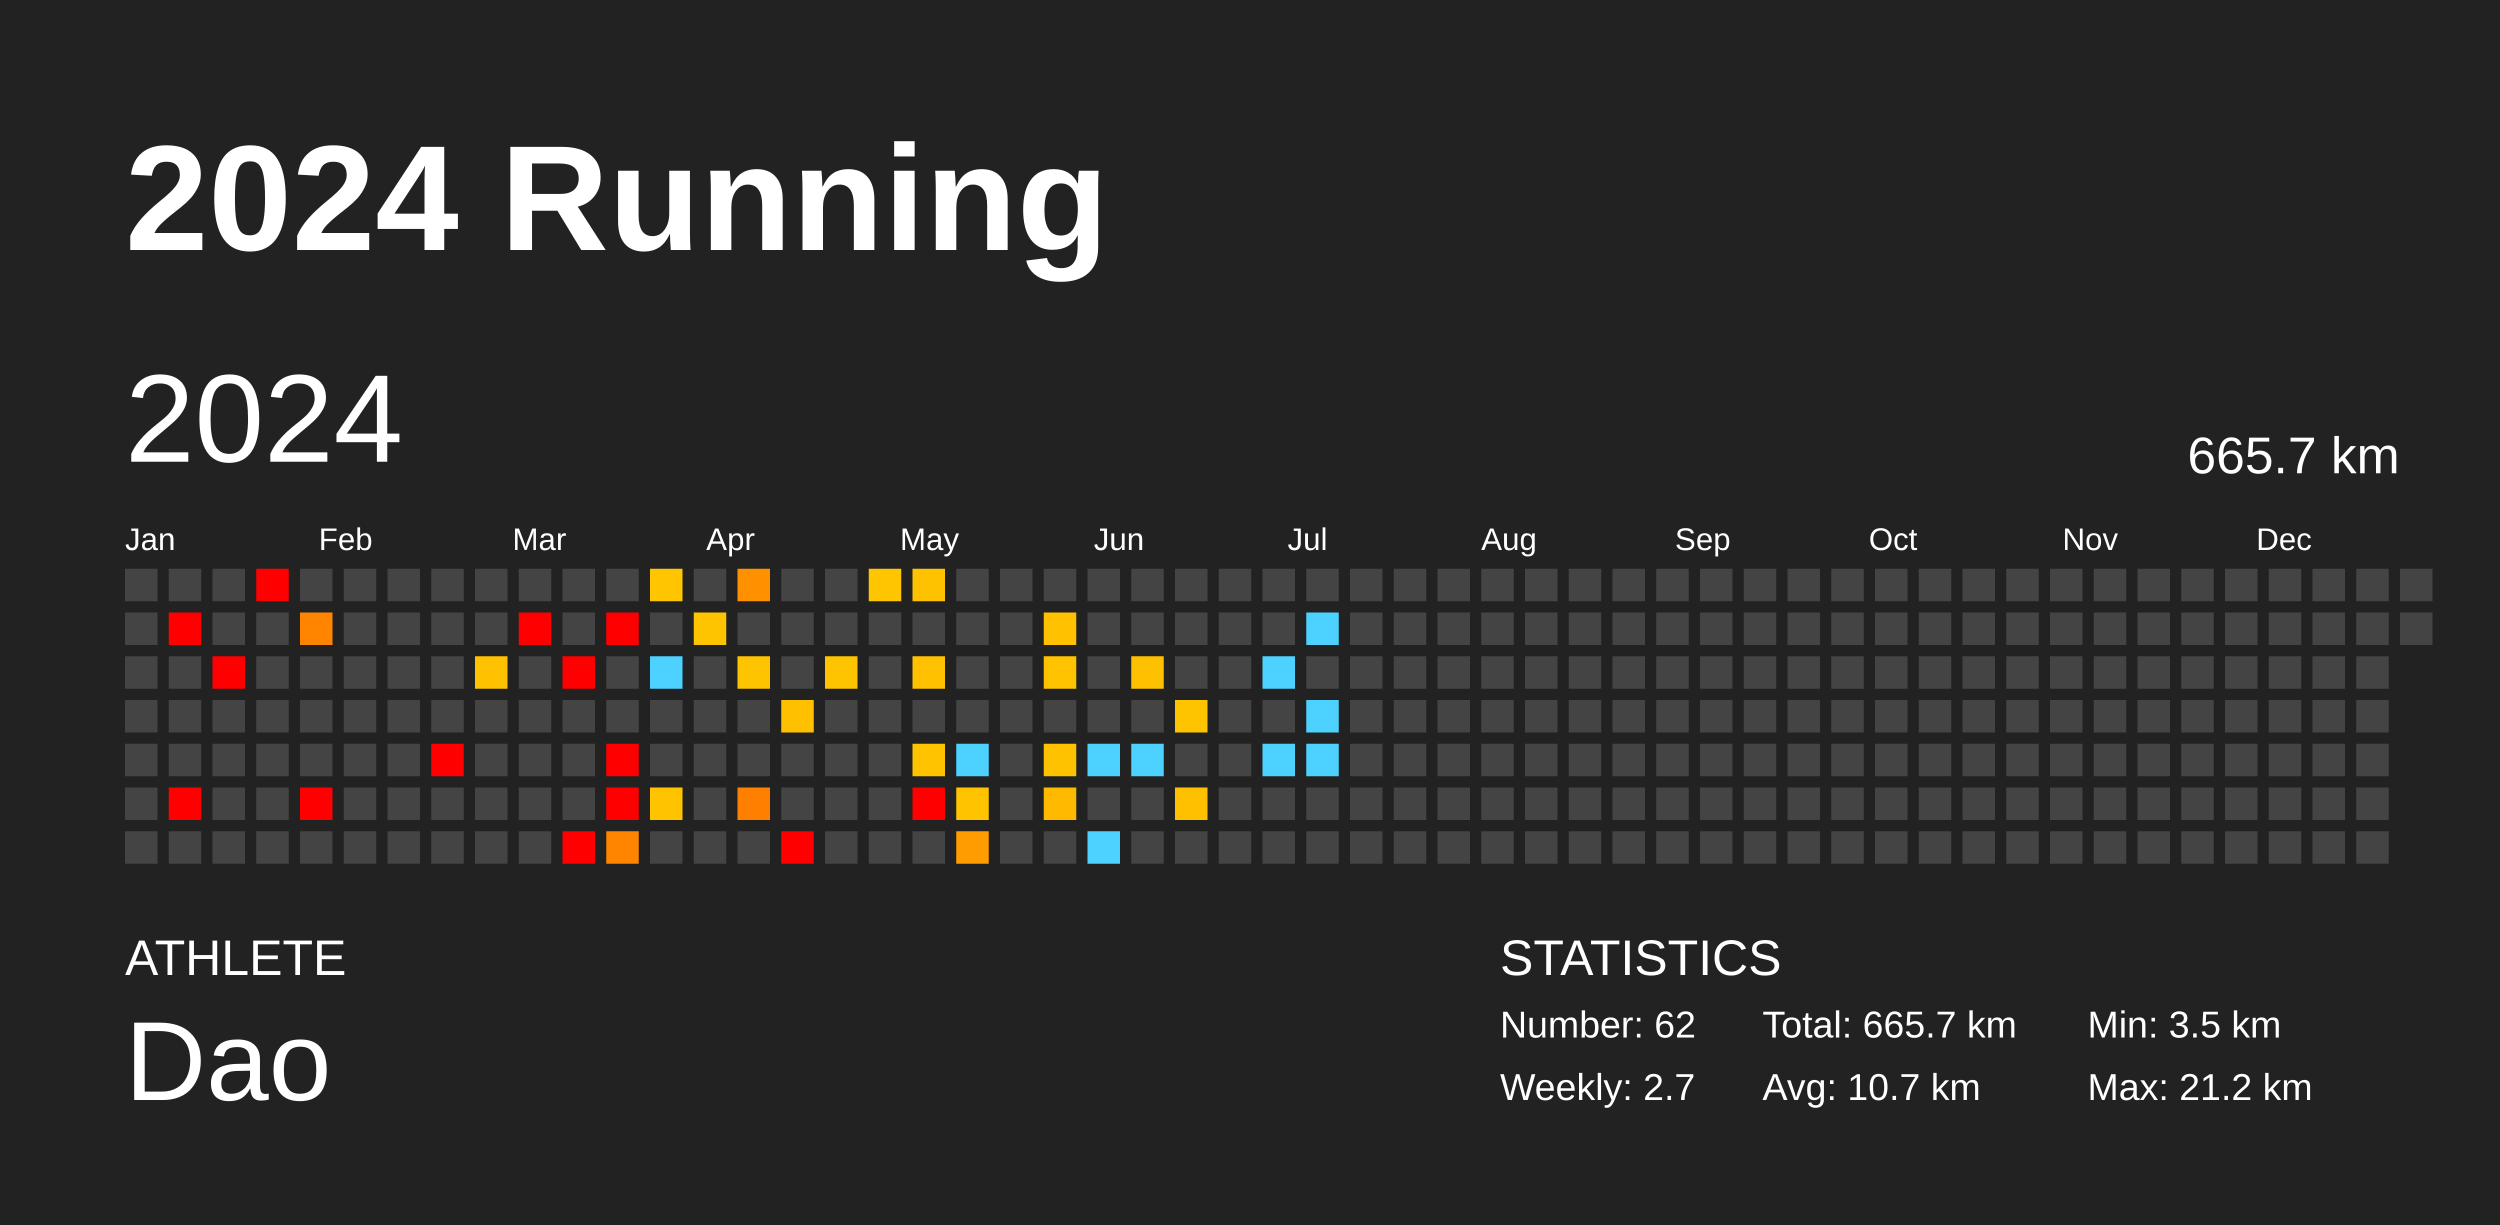
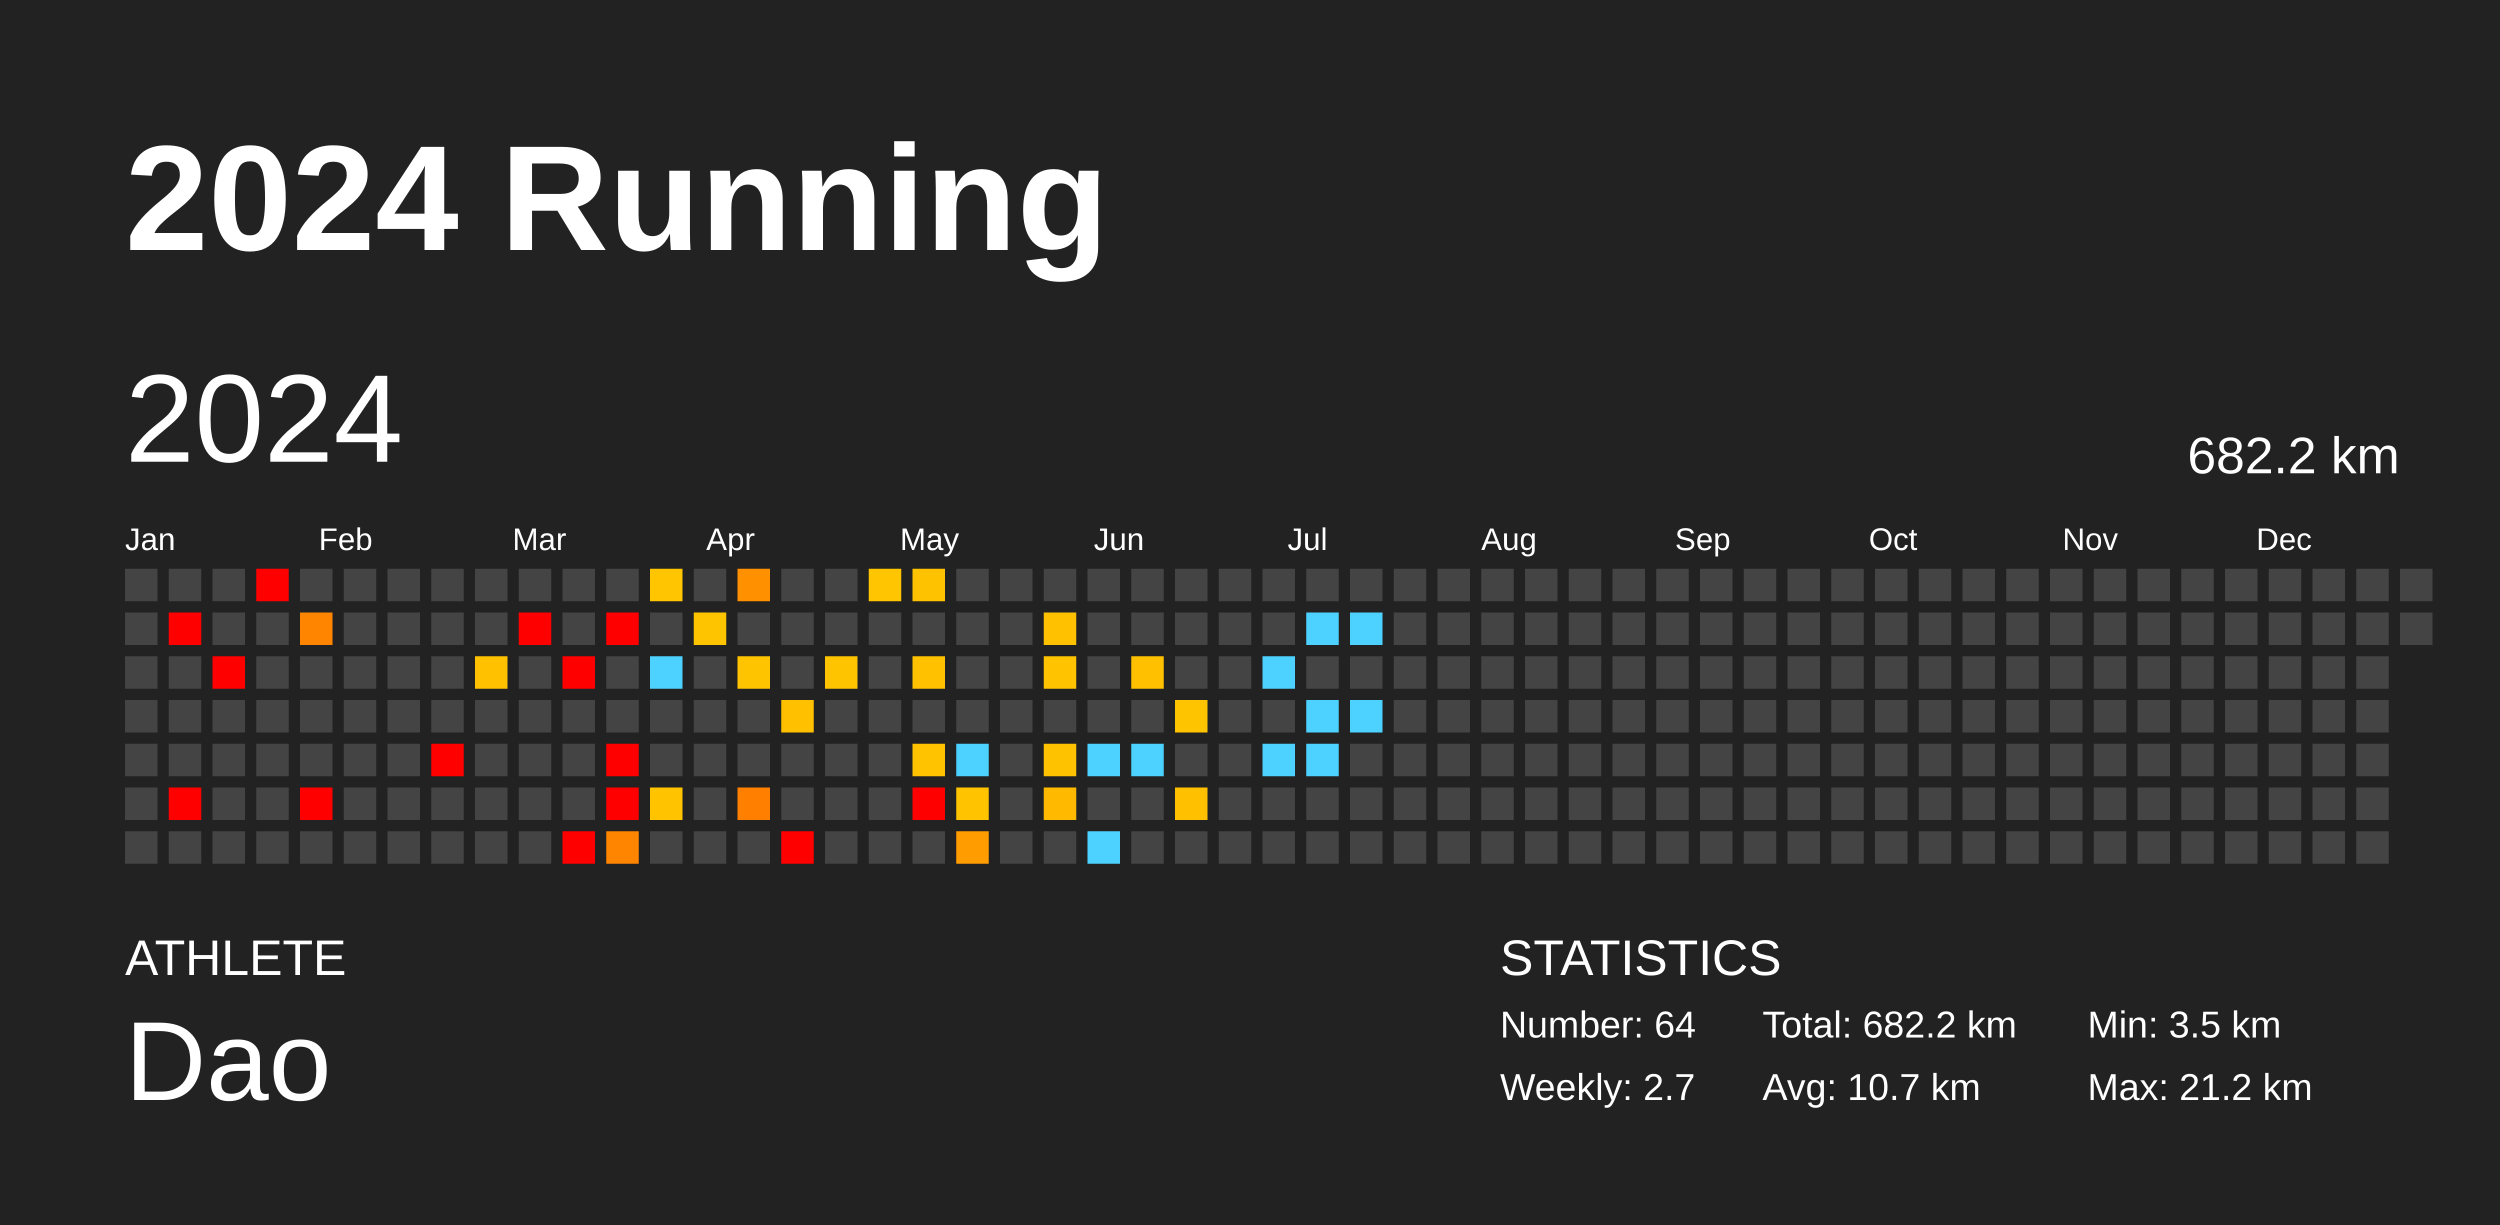
<svg xmlns="http://www.w3.org/2000/svg" baseProfile="full" height="98mm" version="1.1" viewBox="0,0,200,98" width="200mm">
  <defs />
  <rect fill="#222222" height="98" width="200" x="0" y="0" />
  <text fill="#FFFFFF" style="font-size:12px; font-family:Arial; font-weight:bold;" x="10" y="20">2024 Running</text>
  <text fill="#FFFFFF" style="font-size:4px; font-family:Arial" x="10" y="78">ATHLETE</text>
  <text fill="#FFFFFF" style="font-size:9px; font-family:Arial" x="10" y="88">Dao</text>
  <text fill="#FFFFFF" style="font-size:4px; font-family:Arial" x="120" y="78">STATISTICS</text>
-   <text fill="#FFFFFF" style="font-size:3px; font-family:Arial" x="120" y="83">Number: 62</text>
+   <text fill="#FFFFFF" style="font-size:3px; font-family:Arial" x="120" y="83">Number: 64</text>
  <text fill="#FFFFFF" style="font-size:3px; font-family:Arial" x="120" y="88">Weekly: 2.7</text>
-   <text fill="#FFFFFF" style="font-size:3px; font-family:Arial" x="141" y="83">Total: 665.7 km</text>
+   <text fill="#FFFFFF" style="font-size:3px; font-family:Arial" x="141" y="83">Total: 682.2 km</text>
  <text fill="#FFFFFF" style="font-size:3px; font-family:Arial" x="141" y="88">Avg: 10.7 km</text>
  <text fill="#FFFFFF" style="font-size:3px; font-family:Arial" x="167" y="83">Min: 3.5 km</text>
  <text fill="#FFFFFF" style="font-size:3px; font-family:Arial" x="167" y="88">Max: 21.2 km</text>
  <text dominant-baseline="hanging" fill="#FFFFFF" style="font-size:10.0px; font-family:Arial;" x="10" y="30">2024</text>
-   <text dominant-baseline="hanging" fill="#FFFFFF" style="font-size:4.125px; font-family:Arial;" x="175" y="35">665.7 km</text>
+   <text dominant-baseline="hanging" fill="#FFFFFF" style="font-size:4.125px; font-family:Arial;" x="175" y="35">682.2 km</text>
  <text fill="#FFFFFF" style="font-size:2.5px; font-family:Arial" x="10.0" y="44">Jan</text>
  <text fill="#FFFFFF" style="font-size:2.5px; font-family:Arial" x="25.5" y="44">Feb</text>
  <text fill="#FFFFFF" style="font-size:2.5px; font-family:Arial" x="41.0" y="44">Mar</text>
  <text fill="#FFFFFF" style="font-size:2.5px; font-family:Arial" x="56.5" y="44">Apr</text>
  <text fill="#FFFFFF" style="font-size:2.5px; font-family:Arial" x="72.0" y="44">May</text>
  <text fill="#FFFFFF" style="font-size:2.5px; font-family:Arial" x="87.5" y="44">Jun</text>
  <text fill="#FFFFFF" style="font-size:2.5px; font-family:Arial" x="103.0" y="44">Jul</text>
  <text fill="#FFFFFF" style="font-size:2.5px; font-family:Arial" x="118.5" y="44">Aug</text>
  <text fill="#FFFFFF" style="font-size:2.5px; font-family:Arial" x="134.0" y="44">Sep</text>
  <text fill="#FFFFFF" style="font-size:2.5px; font-family:Arial" x="149.5" y="44">Oct</text>
  <text fill="#FFFFFF" style="font-size:2.5px; font-family:Arial" x="165.0" y="44">Nov</text>
  <text fill="#FFFFFF" style="font-size:2.5px; font-family:Arial" x="180.5" y="44">Dec</text>
  <rect fill="#444444" height="2.6" width="2.6" x="10.0" y="45.5" />
  <rect fill="#444444" height="2.6" width="2.6" x="10.0" y="49.0" />
  <rect fill="#444444" height="2.6" width="2.6" x="10.0" y="52.5" />
  <rect fill="#444444" height="2.6" width="2.6" x="10.0" y="56.0" />
  <rect fill="#444444" height="2.6" width="2.6" x="10.0" y="59.5" />
  <rect fill="#444444" height="2.6" width="2.6" x="10.0" y="63.0" />
  <rect fill="#444444" height="2.6" width="2.6" x="10.0" y="66.5" />
  <rect fill="#444444" height="2.6" width="2.6" x="13.5" y="45.5" />
  <rect fill="red" height="2.6" width="2.6" x="13.5" y="49.0" />
  <rect fill="#444444" height="2.6" width="2.6" x="13.5" y="52.5" />
  <rect fill="#444444" height="2.6" width="2.6" x="13.5" y="56.0" />
  <rect fill="#444444" height="2.6" width="2.6" x="13.5" y="59.5" />
  <rect fill="red" height="2.6" width="2.6" x="13.5" y="63.0" />
  <rect fill="#444444" height="2.6" width="2.6" x="13.5" y="66.5" />
  <rect fill="#444444" height="2.6" width="2.6" x="17.0" y="45.5" />
  <rect fill="#444444" height="2.6" width="2.6" x="17.0" y="49.0" />
  <rect fill="red" height="2.6" width="2.6" x="17.0" y="52.5" />
  <rect fill="#444444" height="2.6" width="2.6" x="17.0" y="56.0" />
  <rect fill="#444444" height="2.6" width="2.6" x="17.0" y="59.5" />
  <rect fill="#444444" height="2.6" width="2.6" x="17.0" y="63.0" />
  <rect fill="#444444" height="2.6" width="2.6" x="17.0" y="66.5" />
  <rect fill="red" height="2.6" width="2.6" x="20.5" y="45.5" />
  <rect fill="#444444" height="2.6" width="2.6" x="20.5" y="49.0" />
  <rect fill="#444444" height="2.6" width="2.6" x="20.5" y="52.5" />
  <rect fill="#444444" height="2.6" width="2.6" x="20.5" y="56.0" />
  <rect fill="#444444" height="2.6" width="2.6" x="20.5" y="59.5" />
  <rect fill="#444444" height="2.6" width="2.6" x="20.5" y="63.0" />
  <rect fill="#444444" height="2.6" width="2.6" x="20.5" y="66.5" />
  <rect fill="#444444" height="2.6" width="2.6" x="24.0" y="45.5" />
  <rect fill="#ff8500" height="2.6" width="2.6" x="24.0" y="49.0" />
  <rect fill="#444444" height="2.6" width="2.6" x="24.0" y="52.5" />
  <rect fill="#444444" height="2.6" width="2.6" x="24.0" y="56.0" />
  <rect fill="#444444" height="2.6" width="2.6" x="24.0" y="59.5" />
  <rect fill="red" height="2.6" width="2.6" x="24.0" y="63.0" />
  <rect fill="#444444" height="2.6" width="2.6" x="24.0" y="66.5" />
  <rect fill="#444444" height="2.6" width="2.6" x="27.5" y="45.5" />
  <rect fill="#444444" height="2.6" width="2.6" x="27.5" y="49.0" />
  <rect fill="#444444" height="2.6" width="2.6" x="27.5" y="52.5" />
  <rect fill="#444444" height="2.6" width="2.6" x="27.5" y="56.0" />
  <rect fill="#444444" height="2.6" width="2.6" x="27.5" y="59.5" />
  <rect fill="#444444" height="2.6" width="2.6" x="27.5" y="63.0" />
  <rect fill="#444444" height="2.6" width="2.6" x="27.5" y="66.5" />
  <rect fill="#444444" height="2.6" width="2.6" x="31.0" y="45.5" />
  <rect fill="#444444" height="2.6" width="2.6" x="31.0" y="49.0" />
  <rect fill="#444444" height="2.6" width="2.6" x="31.0" y="52.5" />
  <rect fill="#444444" height="2.6" width="2.6" x="31.0" y="56.0" />
  <rect fill="#444444" height="2.6" width="2.6" x="31.0" y="59.5" />
  <rect fill="#444444" height="2.6" width="2.6" x="31.0" y="63.0" />
  <rect fill="#444444" height="2.6" width="2.6" x="31.0" y="66.5" />
  <rect fill="#444444" height="2.6" width="2.6" x="34.5" y="45.5" />
  <rect fill="#444444" height="2.6" width="2.6" x="34.5" y="49.0" />
  <rect fill="#444444" height="2.6" width="2.6" x="34.5" y="52.5" />
  <rect fill="#444444" height="2.6" width="2.6" x="34.5" y="56.0" />
  <rect fill="red" height="2.6" width="2.6" x="34.5" y="59.5" />
  <rect fill="#444444" height="2.6" width="2.6" x="34.5" y="63.0" />
  <rect fill="#444444" height="2.6" width="2.6" x="34.5" y="66.5" />
  <rect fill="#444444" height="2.6" width="2.6" x="38.0" y="45.5" />
  <rect fill="#444444" height="2.6" width="2.6" x="38.0" y="49.0" />
  <rect fill="#ffc100" height="2.6" width="2.6" x="38.0" y="52.5" />
  <rect fill="#444444" height="2.6" width="2.6" x="38.0" y="56.0" />
  <rect fill="#444444" height="2.6" width="2.6" x="38.0" y="59.5" />
  <rect fill="#444444" height="2.6" width="2.6" x="38.0" y="63.0" />
  <rect fill="#444444" height="2.6" width="2.6" x="38.0" y="66.5" />
  <rect fill="#444444" height="2.6" width="2.6" x="41.5" y="45.5" />
  <rect fill="red" height="2.6" width="2.6" x="41.5" y="49.0" />
  <rect fill="#444444" height="2.6" width="2.6" x="41.5" y="52.5" />
  <rect fill="#444444" height="2.6" width="2.6" x="41.5" y="56.0" />
  <rect fill="#444444" height="2.6" width="2.6" x="41.5" y="59.5" />
  <rect fill="#444444" height="2.6" width="2.6" x="41.5" y="63.0" />
  <rect fill="#444444" height="2.6" width="2.6" x="41.5" y="66.5" />
  <rect fill="#444444" height="2.6" width="2.6" x="45.0" y="45.5" />
  <rect fill="#444444" height="2.6" width="2.6" x="45.0" y="49.0" />
  <rect fill="red" height="2.6" width="2.6" x="45.0" y="52.5" />
  <rect fill="#444444" height="2.6" width="2.6" x="45.0" y="56.0" />
  <rect fill="#444444" height="2.6" width="2.6" x="45.0" y="59.5" />
  <rect fill="#444444" height="2.6" width="2.6" x="45.0" y="63.0" />
  <rect fill="red" height="2.6" width="2.6" x="45.0" y="66.5" />
  <rect fill="#444444" height="2.6" width="2.6" x="48.5" y="45.5" />
  <rect fill="red" height="2.6" width="2.6" x="48.5" y="49.0" />
  <rect fill="#444444" height="2.6" width="2.6" x="48.5" y="52.5" />
  <rect fill="#444444" height="2.6" width="2.6" x="48.5" y="56.0" />
  <rect fill="red" height="2.6" width="2.6" x="48.5" y="59.5" />
  <rect fill="red" height="2.6" width="2.6" x="48.5" y="63.0" />
  <rect fill="#ff8400" height="2.6" width="2.6" x="48.5" y="66.5" />
  <rect fill="#ffc500" height="2.6" width="2.6" x="52.0" y="45.5" />
  <rect fill="#444444" height="2.6" width="2.6" x="52.0" y="49.0" />
  <rect fill="#4dd2ff" height="2.6" width="2.6" x="52.0" y="52.5" />
  <rect fill="#444444" height="2.6" width="2.6" x="52.0" y="56.0" />
  <rect fill="#444444" height="2.6" width="2.6" x="52.0" y="59.5" />
  <rect fill="#ffc300" height="2.6" width="2.6" x="52.0" y="63.0" />
  <rect fill="#444444" height="2.6" width="2.6" x="52.0" y="66.5" />
  <rect fill="#444444" height="2.6" width="2.6" x="55.5" y="45.5" />
  <rect fill="#ffc400" height="2.6" width="2.6" x="55.5" y="49.0" />
  <rect fill="#444444" height="2.6" width="2.6" x="55.5" y="52.5" />
  <rect fill="#444444" height="2.6" width="2.6" x="55.5" y="56.0" />
  <rect fill="#444444" height="2.6" width="2.6" x="55.5" y="59.5" />
  <rect fill="#444444" height="2.6" width="2.6" x="55.5" y="63.0" />
  <rect fill="#444444" height="2.6" width="2.6" x="55.5" y="66.5" />
  <rect fill="#ff9000" height="2.6" width="2.6" x="59.0" y="45.5" />
  <rect fill="#444444" height="2.6" width="2.6" x="59.0" y="49.0" />
  <rect fill="#ffc400" height="2.6" width="2.6" x="59.0" y="52.5" />
  <rect fill="#444444" height="2.6" width="2.6" x="59.0" y="56.0" />
  <rect fill="#444444" height="2.6" width="2.6" x="59.0" y="59.5" />
  <rect fill="#ff7f00" height="2.6" width="2.6" x="59.0" y="63.0" />
  <rect fill="#444444" height="2.6" width="2.6" x="59.0" y="66.5" />
  <rect fill="#444444" height="2.6" width="2.6" x="62.5" y="45.5" />
  <rect fill="#444444" height="2.6" width="2.6" x="62.5" y="49.0" />
  <rect fill="#444444" height="2.6" width="2.6" x="62.5" y="52.5" />
  <rect fill="#ffc000" height="2.6" width="2.6" x="62.5" y="56.0" />
  <rect fill="#444444" height="2.6" width="2.6" x="62.5" y="59.5" />
  <rect fill="#444444" height="2.6" width="2.6" x="62.5" y="63.0" />
  <rect fill="red" height="2.6" width="2.6" x="62.5" y="66.5" />
  <rect fill="#444444" height="2.6" width="2.6" x="66.0" y="45.5" />
  <rect fill="#444444" height="2.6" width="2.6" x="66.0" y="49.0" />
  <rect fill="#ffc400" height="2.6" width="2.6" x="66.0" y="52.5" />
  <rect fill="#444444" height="2.6" width="2.6" x="66.0" y="56.0" />
  <rect fill="#444444" height="2.6" width="2.6" x="66.0" y="59.5" />
  <rect fill="#444444" height="2.6" width="2.6" x="66.0" y="63.0" />
  <rect fill="#444444" height="2.6" width="2.6" x="66.0" y="66.5" />
  <rect fill="#ffc500" height="2.6" width="2.6" x="69.5" y="45.5" />
  <rect fill="#444444" height="2.6" width="2.6" x="69.5" y="49.0" />
  <rect fill="#444444" height="2.6" width="2.6" x="69.5" y="52.5" />
  <rect fill="#444444" height="2.6" width="2.6" x="69.5" y="56.0" />
  <rect fill="#444444" height="2.6" width="2.6" x="69.5" y="59.5" />
  <rect fill="#444444" height="2.6" width="2.6" x="69.5" y="63.0" />
  <rect fill="#444444" height="2.6" width="2.6" x="69.5" y="66.5" />
  <rect fill="#ffc200" height="2.6" width="2.6" x="73.0" y="45.5" />
  <rect fill="#444444" height="2.6" width="2.6" x="73.0" y="49.0" />
  <rect fill="#ffc100" height="2.6" width="2.6" x="73.0" y="52.5" />
  <rect fill="#444444" height="2.6" width="2.6" x="73.0" y="56.0" />
  <rect fill="#ffc300" height="2.6" width="2.6" x="73.0" y="59.5" />
  <rect fill="red" height="2.6" width="2.6" x="73.0" y="63.0" />
  <rect fill="#444444" height="2.6" width="2.6" x="73.0" y="66.5" />
  <rect fill="#444444" height="2.6" width="2.6" x="76.5" y="45.5" />
  <rect fill="#444444" height="2.6" width="2.6" x="76.5" y="49.0" />
  <rect fill="#444444" height="2.6" width="2.6" x="76.5" y="52.5" />
  <rect fill="#444444" height="2.6" width="2.6" x="76.5" y="56.0" />
  <rect fill="#4dd2ff" height="2.6" width="2.6" x="76.5" y="59.5" />
  <rect fill="#ffc300" height="2.6" width="2.6" x="76.5" y="63.0" />
  <rect fill="#ff9d00" height="2.6" width="2.6" x="76.5" y="66.5" />
  <rect fill="#444444" height="2.6" width="2.6" x="80.0" y="45.5" />
  <rect fill="#444444" height="2.6" width="2.6" x="80.0" y="49.0" />
  <rect fill="#444444" height="2.6" width="2.6" x="80.0" y="52.5" />
  <rect fill="#444444" height="2.6" width="2.6" x="80.0" y="56.0" />
  <rect fill="#444444" height="2.6" width="2.6" x="80.0" y="59.5" />
  <rect fill="#444444" height="2.6" width="2.6" x="80.0" y="63.0" />
  <rect fill="#444444" height="2.6" width="2.6" x="80.0" y="66.5" />
  <rect fill="#444444" height="2.6" width="2.6" x="83.5" y="45.5" />
  <rect fill="#ffc100" height="2.6" width="2.6" x="83.5" y="49.0" />
  <rect fill="#ffc300" height="2.6" width="2.6" x="83.5" y="52.5" />
  <rect fill="#444444" height="2.6" width="2.6" x="83.5" y="56.0" />
  <rect fill="#ffc200" height="2.6" width="2.6" x="83.5" y="59.5" />
  <rect fill="#ffba00" height="2.6" width="2.6" x="83.5" y="63.0" />
  <rect fill="#444444" height="2.6" width="2.6" x="83.5" y="66.5" />
  <rect fill="#444444" height="2.6" width="2.6" x="87.0" y="45.5" />
  <rect fill="#444444" height="2.6" width="2.6" x="87.0" y="49.0" />
  <rect fill="#444444" height="2.6" width="2.6" x="87.0" y="52.5" />
  <rect fill="#444444" height="2.6" width="2.6" x="87.0" y="56.0" />
  <rect fill="#4dd2ff" height="2.6" width="2.6" x="87.0" y="59.5" />
  <rect fill="#444444" height="2.6" width="2.6" x="87.0" y="63.0" />
  <rect fill="#4dd2ff" height="2.6" width="2.6" x="87.0" y="66.5" />
  <rect fill="#444444" height="2.6" width="2.6" x="90.5" y="45.5" />
  <rect fill="#444444" height="2.6" width="2.6" x="90.5" y="49.0" />
  <rect fill="#ffc000" height="2.6" width="2.6" x="90.5" y="52.5" />
  <rect fill="#444444" height="2.6" width="2.6" x="90.5" y="56.0" />
  <rect fill="#4dd2ff" height="2.6" width="2.6" x="90.5" y="59.5" />
  <rect fill="#444444" height="2.6" width="2.6" x="90.5" y="63.0" />
  <rect fill="#444444" height="2.6" width="2.6" x="90.5" y="66.5" />
  <rect fill="#444444" height="2.6" width="2.6" x="94.0" y="45.5" />
  <rect fill="#444444" height="2.6" width="2.6" x="94.0" y="49.0" />
  <rect fill="#444444" height="2.6" width="2.6" x="94.0" y="52.5" />
  <rect fill="#ffc400" height="2.6" width="2.6" x="94.0" y="56.0" />
  <rect fill="#444444" height="2.6" width="2.6" x="94.0" y="59.5" />
  <rect fill="#ffc000" height="2.6" width="2.6" x="94.0" y="63.0" />
  <rect fill="#444444" height="2.6" width="2.6" x="94.0" y="66.5" />
  <rect fill="#444444" height="2.6" width="2.6" x="97.5" y="45.5" />
  <rect fill="#444444" height="2.6" width="2.6" x="97.5" y="49.0" />
  <rect fill="#444444" height="2.6" width="2.6" x="97.5" y="52.5" />
  <rect fill="#444444" height="2.6" width="2.6" x="97.5" y="56.0" />
  <rect fill="#444444" height="2.6" width="2.6" x="97.5" y="59.5" />
  <rect fill="#444444" height="2.6" width="2.6" x="97.5" y="63.0" />
  <rect fill="#444444" height="2.6" width="2.6" x="97.5" y="66.5" />
  <rect fill="#444444" height="2.6" width="2.6" x="101.0" y="45.5" />
  <rect fill="#444444" height="2.6" width="2.6" x="101.0" y="49.0" />
  <rect fill="#4dd2ff" height="2.6" width="2.6" x="101.0" y="52.5" />
  <rect fill="#444444" height="2.6" width="2.6" x="101.0" y="56.0" />
  <rect fill="#4dd2ff" height="2.6" width="2.6" x="101.0" y="59.5" />
  <rect fill="#444444" height="2.6" width="2.6" x="101.0" y="63.0" />
  <rect fill="#444444" height="2.6" width="2.6" x="101.0" y="66.5" />
  <rect fill="#444444" height="2.6" width="2.6" x="104.5" y="45.5" />
  <rect fill="#4dd2ff" height="2.6" width="2.6" x="104.5" y="49.0" />
  <rect fill="#444444" height="2.6" width="2.6" x="104.5" y="52.5" />
  <rect fill="#4dd2ff" height="2.6" width="2.6" x="104.5" y="56.0" />
  <rect fill="#4dd2ff" height="2.6" width="2.6" x="104.5" y="59.5" />
  <rect fill="#444444" height="2.6" width="2.6" x="104.5" y="63.0" />
  <rect fill="#444444" height="2.6" width="2.6" x="104.5" y="66.5" />
  <rect fill="#444444" height="2.6" width="2.6" x="108.0" y="45.5" />
-   <rect fill="#444444" height="2.6" width="2.6" x="108.0" y="49.0" />
+   <rect fill="#4dd2ff" height="2.6" width="2.6" x="108.0" y="49.0" />
  <rect fill="#444444" height="2.6" width="2.6" x="108.0" y="52.5" />
-   <rect fill="#444444" height="2.6" width="2.6" x="108.0" y="56.0" />
+   <rect fill="#4dd2ff" height="2.6" width="2.6" x="108.0" y="56.0" />
  <rect fill="#444444" height="2.6" width="2.6" x="108.0" y="59.5" />
  <rect fill="#444444" height="2.6" width="2.6" x="108.0" y="63.0" />
  <rect fill="#444444" height="2.6" width="2.6" x="108.0" y="66.5" />
  <rect fill="#444444" height="2.6" width="2.6" x="111.5" y="45.5" />
  <rect fill="#444444" height="2.6" width="2.6" x="111.5" y="49.0" />
  <rect fill="#444444" height="2.6" width="2.6" x="111.5" y="52.5" />
  <rect fill="#444444" height="2.6" width="2.6" x="111.5" y="56.0" />
  <rect fill="#444444" height="2.6" width="2.6" x="111.5" y="59.5" />
  <rect fill="#444444" height="2.6" width="2.6" x="111.5" y="63.0" />
  <rect fill="#444444" height="2.6" width="2.6" x="111.5" y="66.5" />
  <rect fill="#444444" height="2.6" width="2.6" x="115.0" y="45.5" />
  <rect fill="#444444" height="2.6" width="2.6" x="115.0" y="49.0" />
  <rect fill="#444444" height="2.6" width="2.6" x="115.0" y="52.5" />
  <rect fill="#444444" height="2.6" width="2.6" x="115.0" y="56.0" />
  <rect fill="#444444" height="2.6" width="2.6" x="115.0" y="59.5" />
  <rect fill="#444444" height="2.6" width="2.6" x="115.0" y="63.0" />
  <rect fill="#444444" height="2.6" width="2.6" x="115.0" y="66.5" />
  <rect fill="#444444" height="2.6" width="2.6" x="118.5" y="45.5" />
  <rect fill="#444444" height="2.6" width="2.6" x="118.5" y="49.0" />
  <rect fill="#444444" height="2.6" width="2.6" x="118.5" y="52.5" />
  <rect fill="#444444" height="2.6" width="2.6" x="118.5" y="56.0" />
  <rect fill="#444444" height="2.6" width="2.6" x="118.5" y="59.5" />
  <rect fill="#444444" height="2.6" width="2.6" x="118.5" y="63.0" />
  <rect fill="#444444" height="2.6" width="2.6" x="118.5" y="66.5" />
  <rect fill="#444444" height="2.6" width="2.6" x="122.0" y="45.5" />
  <rect fill="#444444" height="2.6" width="2.6" x="122.0" y="49.0" />
  <rect fill="#444444" height="2.6" width="2.6" x="122.0" y="52.5" />
  <rect fill="#444444" height="2.6" width="2.6" x="122.0" y="56.0" />
  <rect fill="#444444" height="2.6" width="2.6" x="122.0" y="59.5" />
  <rect fill="#444444" height="2.6" width="2.6" x="122.0" y="63.0" />
  <rect fill="#444444" height="2.6" width="2.6" x="122.0" y="66.5" />
  <rect fill="#444444" height="2.6" width="2.6" x="125.5" y="45.5" />
  <rect fill="#444444" height="2.6" width="2.6" x="125.5" y="49.0" />
  <rect fill="#444444" height="2.6" width="2.6" x="125.5" y="52.5" />
  <rect fill="#444444" height="2.6" width="2.6" x="125.5" y="56.0" />
  <rect fill="#444444" height="2.6" width="2.6" x="125.5" y="59.5" />
  <rect fill="#444444" height="2.6" width="2.6" x="125.5" y="63.0" />
  <rect fill="#444444" height="2.6" width="2.6" x="125.5" y="66.5" />
  <rect fill="#444444" height="2.6" width="2.6" x="129.0" y="45.5" />
  <rect fill="#444444" height="2.6" width="2.6" x="129.0" y="49.0" />
  <rect fill="#444444" height="2.6" width="2.6" x="129.0" y="52.5" />
  <rect fill="#444444" height="2.6" width="2.6" x="129.0" y="56.0" />
  <rect fill="#444444" height="2.6" width="2.6" x="129.0" y="59.5" />
  <rect fill="#444444" height="2.6" width="2.6" x="129.0" y="63.0" />
  <rect fill="#444444" height="2.6" width="2.6" x="129.0" y="66.5" />
  <rect fill="#444444" height="2.6" width="2.6" x="132.5" y="45.5" />
  <rect fill="#444444" height="2.6" width="2.6" x="132.5" y="49.0" />
  <rect fill="#444444" height="2.6" width="2.6" x="132.5" y="52.5" />
  <rect fill="#444444" height="2.6" width="2.6" x="132.5" y="56.0" />
  <rect fill="#444444" height="2.6" width="2.6" x="132.5" y="59.5" />
  <rect fill="#444444" height="2.6" width="2.6" x="132.5" y="63.0" />
  <rect fill="#444444" height="2.6" width="2.6" x="132.5" y="66.5" />
  <rect fill="#444444" height="2.6" width="2.6" x="136.0" y="45.5" />
  <rect fill="#444444" height="2.6" width="2.6" x="136.0" y="49.0" />
  <rect fill="#444444" height="2.6" width="2.6" x="136.0" y="52.5" />
  <rect fill="#444444" height="2.6" width="2.6" x="136.0" y="56.0" />
  <rect fill="#444444" height="2.6" width="2.6" x="136.0" y="59.5" />
  <rect fill="#444444" height="2.6" width="2.6" x="136.0" y="63.0" />
  <rect fill="#444444" height="2.6" width="2.6" x="136.0" y="66.5" />
  <rect fill="#444444" height="2.6" width="2.6" x="139.5" y="45.5" />
  <rect fill="#444444" height="2.6" width="2.6" x="139.5" y="49.0" />
  <rect fill="#444444" height="2.6" width="2.6" x="139.5" y="52.5" />
  <rect fill="#444444" height="2.6" width="2.6" x="139.5" y="56.0" />
  <rect fill="#444444" height="2.6" width="2.6" x="139.5" y="59.5" />
  <rect fill="#444444" height="2.6" width="2.6" x="139.5" y="63.0" />
  <rect fill="#444444" height="2.6" width="2.6" x="139.5" y="66.5" />
  <rect fill="#444444" height="2.6" width="2.6" x="143.0" y="45.5" />
  <rect fill="#444444" height="2.6" width="2.6" x="143.0" y="49.0" />
  <rect fill="#444444" height="2.6" width="2.6" x="143.0" y="52.5" />
  <rect fill="#444444" height="2.6" width="2.6" x="143.0" y="56.0" />
  <rect fill="#444444" height="2.6" width="2.6" x="143.0" y="59.5" />
  <rect fill="#444444" height="2.6" width="2.6" x="143.0" y="63.0" />
  <rect fill="#444444" height="2.6" width="2.6" x="143.0" y="66.5" />
  <rect fill="#444444" height="2.6" width="2.6" x="146.5" y="45.5" />
  <rect fill="#444444" height="2.6" width="2.6" x="146.5" y="49.0" />
  <rect fill="#444444" height="2.6" width="2.6" x="146.5" y="52.5" />
  <rect fill="#444444" height="2.6" width="2.6" x="146.5" y="56.0" />
  <rect fill="#444444" height="2.6" width="2.6" x="146.5" y="59.5" />
  <rect fill="#444444" height="2.6" width="2.6" x="146.5" y="63.0" />
  <rect fill="#444444" height="2.6" width="2.6" x="146.5" y="66.5" />
  <rect fill="#444444" height="2.6" width="2.6" x="150.0" y="45.5" />
  <rect fill="#444444" height="2.6" width="2.6" x="150.0" y="49.0" />
  <rect fill="#444444" height="2.6" width="2.6" x="150.0" y="52.5" />
  <rect fill="#444444" height="2.6" width="2.6" x="150.0" y="56.0" />
  <rect fill="#444444" height="2.6" width="2.6" x="150.0" y="59.5" />
  <rect fill="#444444" height="2.6" width="2.6" x="150.0" y="63.0" />
  <rect fill="#444444" height="2.6" width="2.6" x="150.0" y="66.5" />
  <rect fill="#444444" height="2.6" width="2.6" x="153.5" y="45.5" />
  <rect fill="#444444" height="2.6" width="2.6" x="153.5" y="49.0" />
  <rect fill="#444444" height="2.6" width="2.6" x="153.5" y="52.5" />
  <rect fill="#444444" height="2.6" width="2.6" x="153.5" y="56.0" />
  <rect fill="#444444" height="2.6" width="2.6" x="153.5" y="59.5" />
  <rect fill="#444444" height="2.6" width="2.6" x="153.5" y="63.0" />
  <rect fill="#444444" height="2.6" width="2.6" x="153.5" y="66.5" />
  <rect fill="#444444" height="2.6" width="2.6" x="157.0" y="45.5" />
  <rect fill="#444444" height="2.6" width="2.6" x="157.0" y="49.0" />
  <rect fill="#444444" height="2.6" width="2.6" x="157.0" y="52.5" />
  <rect fill="#444444" height="2.6" width="2.6" x="157.0" y="56.0" />
  <rect fill="#444444" height="2.6" width="2.6" x="157.0" y="59.5" />
  <rect fill="#444444" height="2.6" width="2.6" x="157.0" y="63.0" />
  <rect fill="#444444" height="2.6" width="2.6" x="157.0" y="66.5" />
  <rect fill="#444444" height="2.6" width="2.6" x="160.5" y="45.5" />
  <rect fill="#444444" height="2.6" width="2.6" x="160.5" y="49.0" />
  <rect fill="#444444" height="2.6" width="2.6" x="160.5" y="52.5" />
  <rect fill="#444444" height="2.6" width="2.6" x="160.5" y="56.0" />
  <rect fill="#444444" height="2.6" width="2.6" x="160.5" y="59.5" />
  <rect fill="#444444" height="2.6" width="2.6" x="160.5" y="63.0" />
  <rect fill="#444444" height="2.6" width="2.6" x="160.5" y="66.5" />
  <rect fill="#444444" height="2.6" width="2.6" x="164.0" y="45.5" />
  <rect fill="#444444" height="2.6" width="2.6" x="164.0" y="49.0" />
  <rect fill="#444444" height="2.6" width="2.6" x="164.0" y="52.5" />
  <rect fill="#444444" height="2.6" width="2.6" x="164.0" y="56.0" />
  <rect fill="#444444" height="2.6" width="2.6" x="164.0" y="59.5" />
  <rect fill="#444444" height="2.6" width="2.6" x="164.0" y="63.0" />
  <rect fill="#444444" height="2.6" width="2.6" x="164.0" y="66.5" />
  <rect fill="#444444" height="2.6" width="2.6" x="167.5" y="45.5" />
  <rect fill="#444444" height="2.6" width="2.6" x="167.5" y="49.0" />
  <rect fill="#444444" height="2.6" width="2.6" x="167.5" y="52.5" />
  <rect fill="#444444" height="2.6" width="2.6" x="167.5" y="56.0" />
  <rect fill="#444444" height="2.6" width="2.6" x="167.5" y="59.5" />
  <rect fill="#444444" height="2.6" width="2.6" x="167.5" y="63.0" />
  <rect fill="#444444" height="2.6" width="2.6" x="167.5" y="66.5" />
  <rect fill="#444444" height="2.6" width="2.6" x="171.0" y="45.5" />
  <rect fill="#444444" height="2.6" width="2.6" x="171.0" y="49.0" />
  <rect fill="#444444" height="2.6" width="2.6" x="171.0" y="52.5" />
  <rect fill="#444444" height="2.6" width="2.6" x="171.0" y="56.0" />
  <rect fill="#444444" height="2.6" width="2.6" x="171.0" y="59.5" />
  <rect fill="#444444" height="2.6" width="2.6" x="171.0" y="63.0" />
  <rect fill="#444444" height="2.6" width="2.6" x="171.0" y="66.5" />
  <rect fill="#444444" height="2.6" width="2.6" x="174.5" y="45.5" />
  <rect fill="#444444" height="2.6" width="2.6" x="174.5" y="49.0" />
  <rect fill="#444444" height="2.6" width="2.6" x="174.5" y="52.5" />
  <rect fill="#444444" height="2.6" width="2.6" x="174.5" y="56.0" />
  <rect fill="#444444" height="2.6" width="2.6" x="174.5" y="59.5" />
  <rect fill="#444444" height="2.6" width="2.6" x="174.5" y="63.0" />
  <rect fill="#444444" height="2.6" width="2.6" x="174.5" y="66.5" />
  <rect fill="#444444" height="2.6" width="2.6" x="178.0" y="45.5" />
  <rect fill="#444444" height="2.6" width="2.6" x="178.0" y="49.0" />
  <rect fill="#444444" height="2.6" width="2.6" x="178.0" y="52.5" />
  <rect fill="#444444" height="2.6" width="2.6" x="178.0" y="56.0" />
  <rect fill="#444444" height="2.6" width="2.6" x="178.0" y="59.5" />
  <rect fill="#444444" height="2.6" width="2.6" x="178.0" y="63.0" />
  <rect fill="#444444" height="2.6" width="2.6" x="178.0" y="66.5" />
  <rect fill="#444444" height="2.6" width="2.6" x="181.5" y="45.5" />
  <rect fill="#444444" height="2.6" width="2.6" x="181.5" y="49.0" />
  <rect fill="#444444" height="2.6" width="2.6" x="181.5" y="52.5" />
  <rect fill="#444444" height="2.6" width="2.6" x="181.5" y="56.0" />
  <rect fill="#444444" height="2.6" width="2.6" x="181.5" y="59.5" />
  <rect fill="#444444" height="2.6" width="2.6" x="181.5" y="63.0" />
  <rect fill="#444444" height="2.6" width="2.6" x="181.5" y="66.5" />
  <rect fill="#444444" height="2.6" width="2.6" x="185.0" y="45.5" />
  <rect fill="#444444" height="2.6" width="2.6" x="185.0" y="49.0" />
  <rect fill="#444444" height="2.6" width="2.6" x="185.0" y="52.5" />
  <rect fill="#444444" height="2.6" width="2.6" x="185.0" y="56.0" />
  <rect fill="#444444" height="2.6" width="2.6" x="185.0" y="59.5" />
  <rect fill="#444444" height="2.6" width="2.6" x="185.0" y="63.0" />
  <rect fill="#444444" height="2.6" width="2.6" x="185.0" y="66.5" />
  <rect fill="#444444" height="2.6" width="2.6" x="188.5" y="45.5" />
  <rect fill="#444444" height="2.6" width="2.6" x="188.5" y="49.0" />
  <rect fill="#444444" height="2.6" width="2.6" x="188.5" y="52.5" />
  <rect fill="#444444" height="2.6" width="2.6" x="188.5" y="56.0" />
  <rect fill="#444444" height="2.6" width="2.6" x="188.5" y="59.5" />
  <rect fill="#444444" height="2.6" width="2.6" x="188.5" y="63.0" />
  <rect fill="#444444" height="2.6" width="2.6" x="188.5" y="66.5" />
  <rect fill="#444444" height="2.6" width="2.6" x="192.0" y="45.5" />
  <rect fill="#444444" height="2.6" width="2.6" x="192.0" y="49.0" />
</svg>
